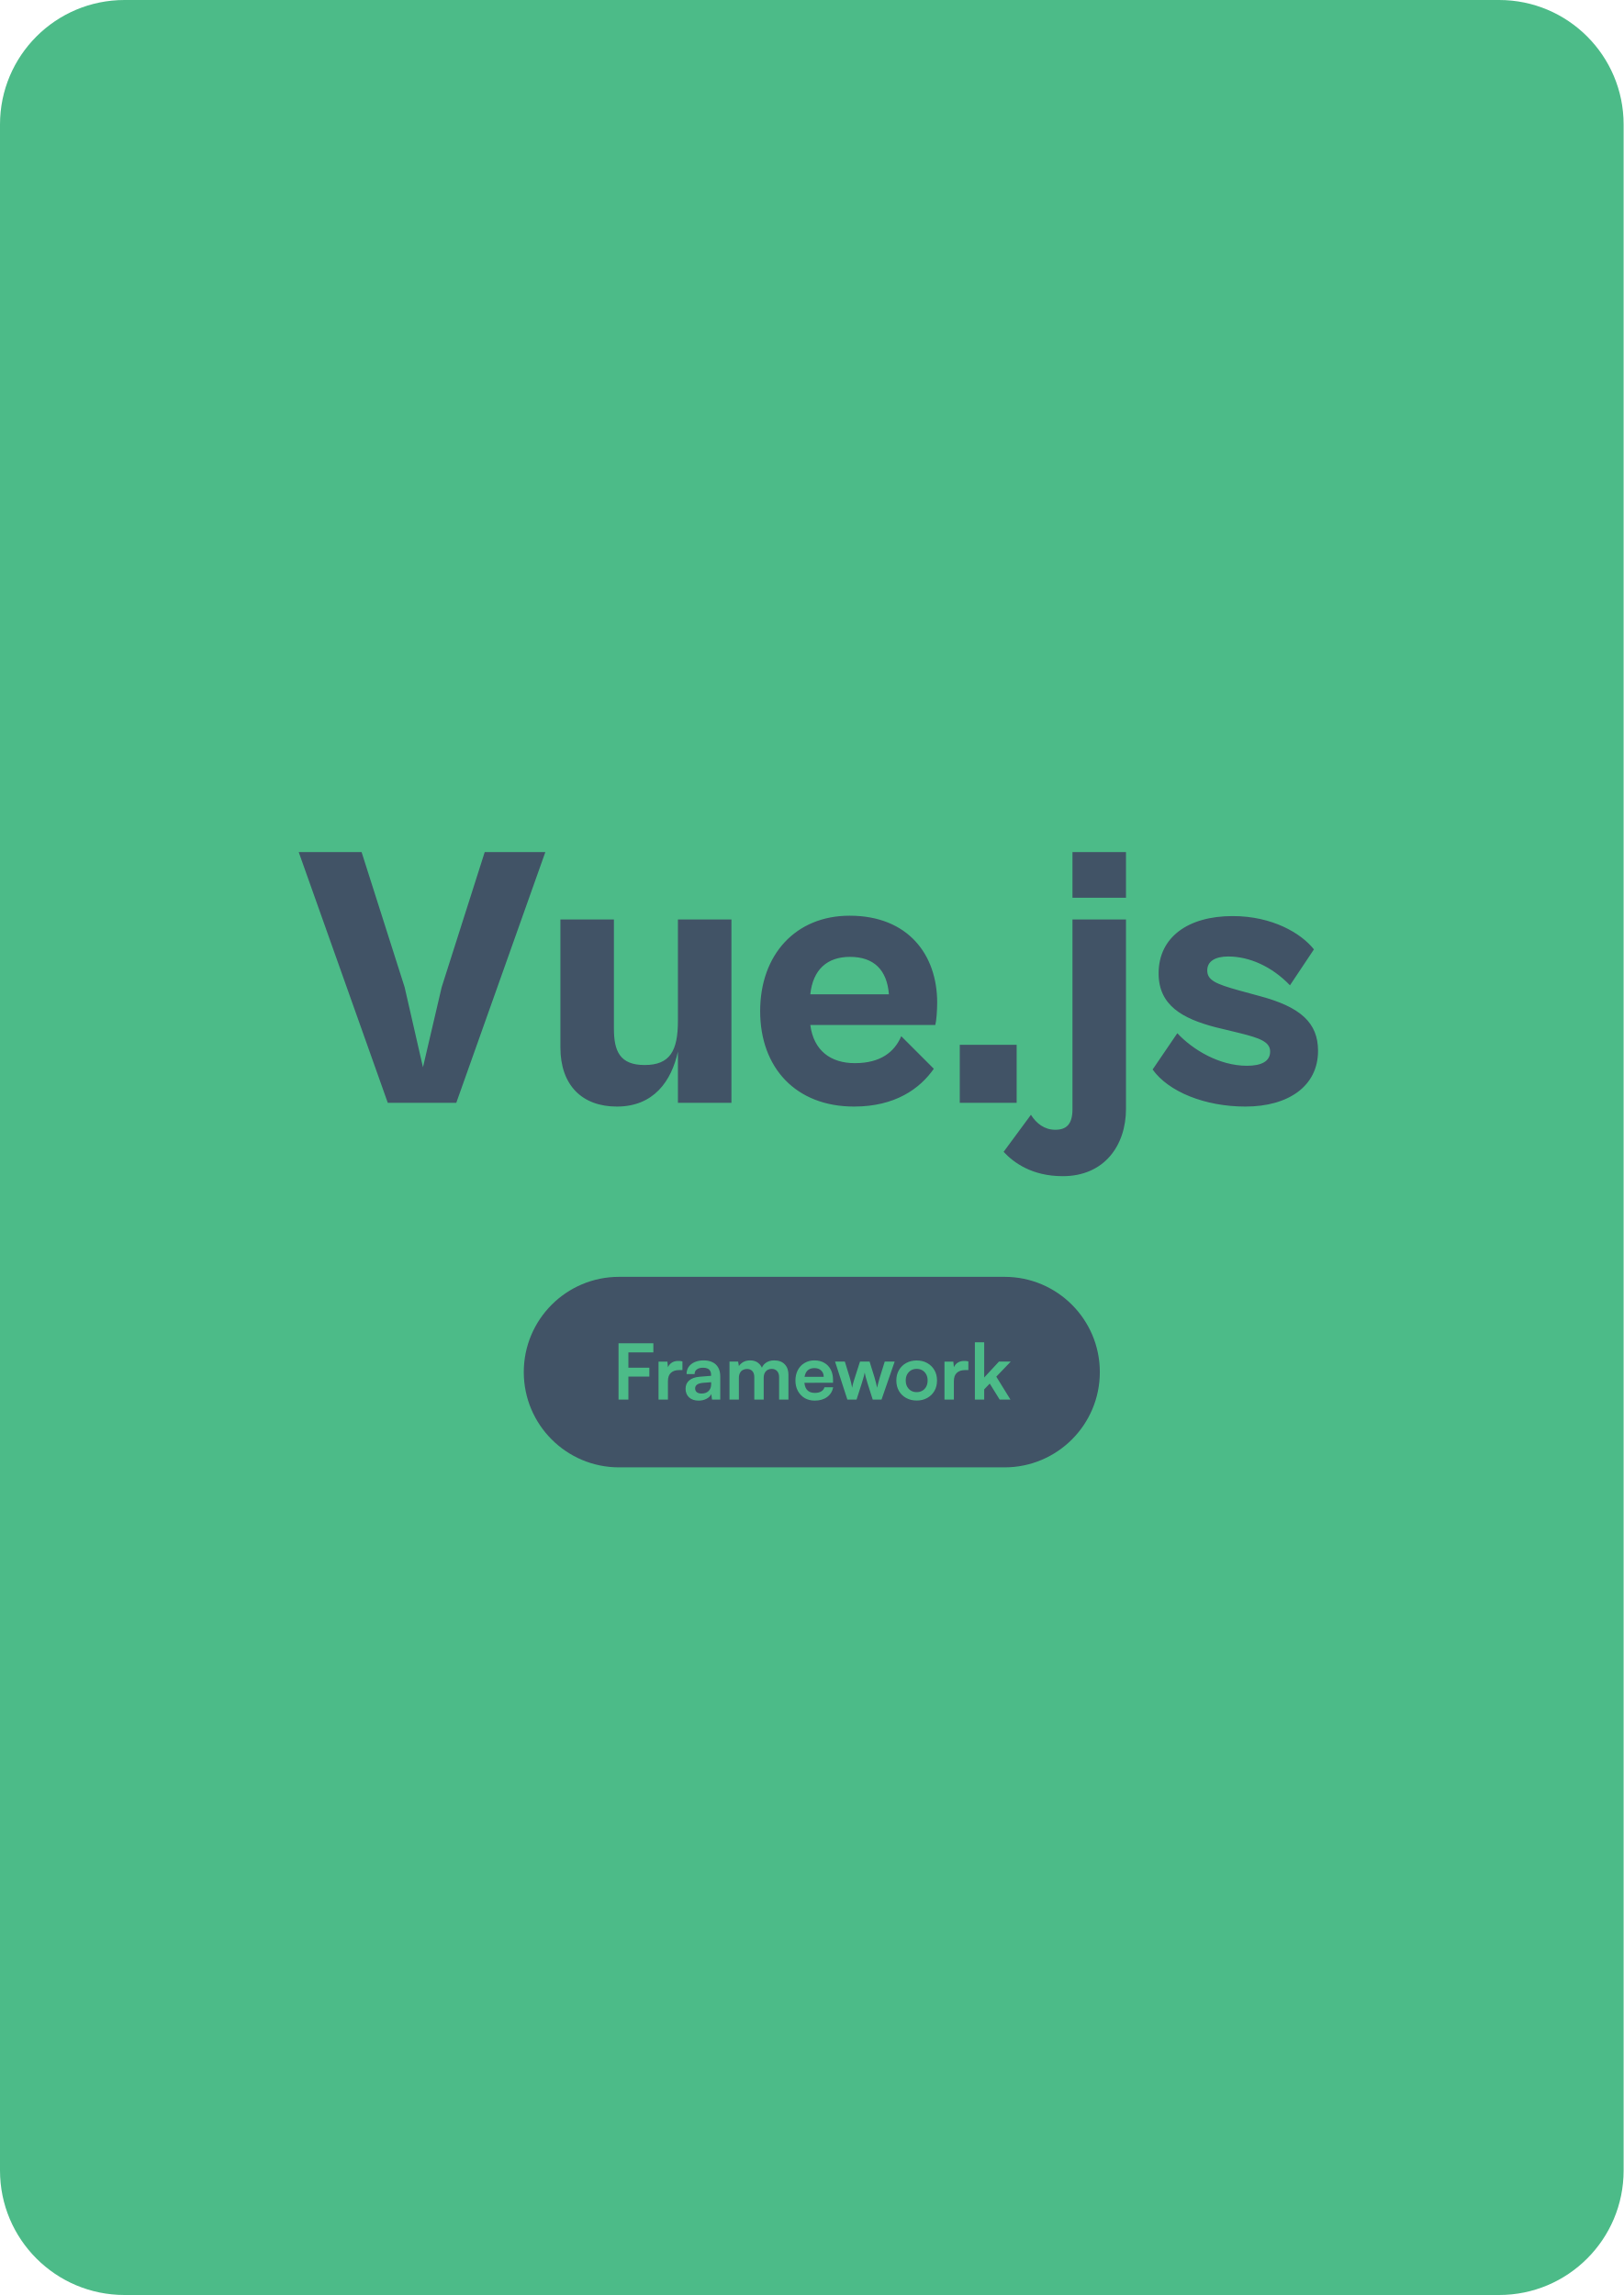
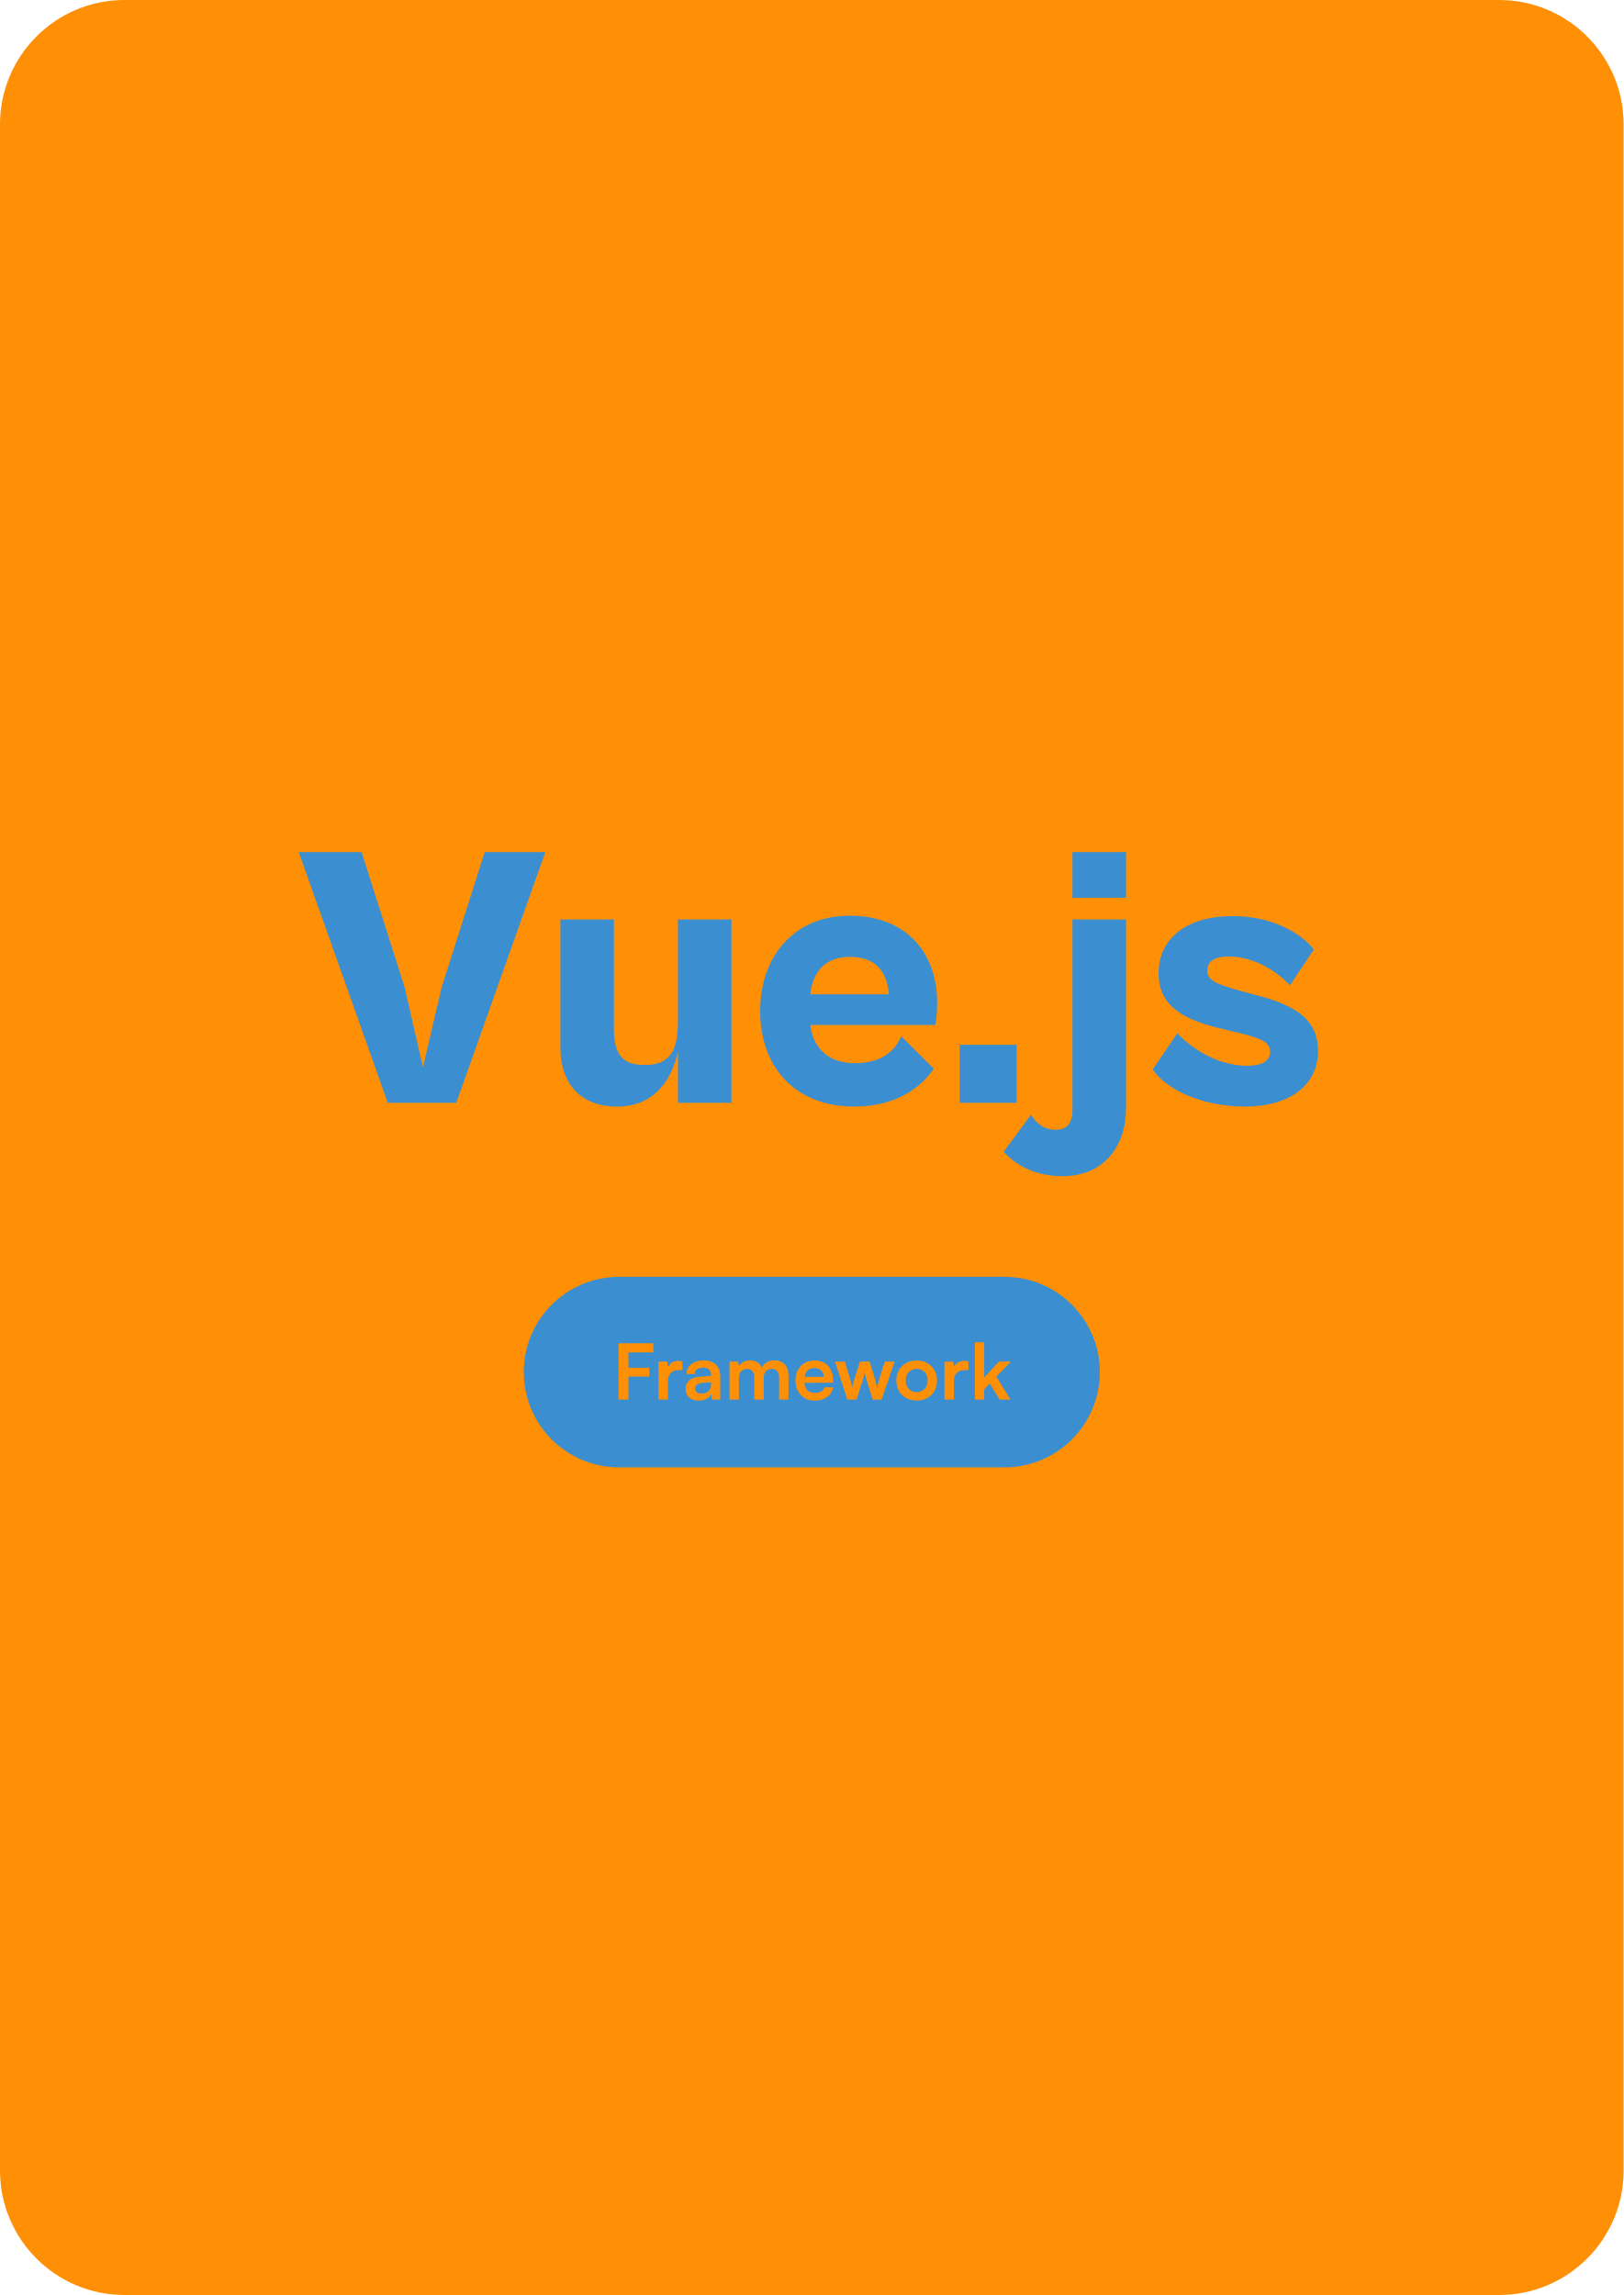
<svg xmlns="http://www.w3.org/2000/svg" width="295" height="417" viewBox="0 0 295 417" fill="none">
-   <rect width="295" height="417" rx="22.618" fill="#4CBB88" />
-   <path d="M82.902 200.382H70.458L54.274 154.822H65.698L73.518 179.37L76.85 193.922L80.25 179.37L88.07 154.822H99.086L82.902 200.382ZM112.089 201.062C105.765 201.062 101.821 197.186 101.821 190.318V167.062H111.545V186.918C111.545 190.998 112.633 193.514 117.121 193.514C121.745 193.514 123.173 190.93 123.173 185.49V167.062H132.897V200.382H123.173V191.066C122.017 196.37 118.821 201.062 112.089 201.062ZM155.183 201.062C144.575 201.062 138.115 193.99 138.115 183.722C138.115 173.454 144.575 166.382 154.367 166.382C164.975 166.382 170.279 173.454 170.279 182.158C170.279 183.586 170.143 185.49 169.939 186.238H147.227C147.839 190.93 150.967 193.174 155.319 193.174C160.011 193.174 162.527 191.134 163.751 188.278L169.667 194.194C167.151 197.798 162.663 201.062 155.183 201.062ZM154.435 173.862C150.287 173.862 147.703 176.174 147.227 180.662H161.507C161.167 176.242 158.787 173.862 154.435 173.862ZM184.718 200.382H174.382V189.842H184.718V200.382ZM204.585 163.118H194.861V154.822H204.585V163.118ZM193.093 213.71C187.517 213.71 184.185 211.262 182.349 209.29L187.313 202.558C188.333 204.19 189.829 205.278 191.733 205.278C193.773 205.278 194.861 204.258 194.861 201.538V167.062H204.585V201.47C204.585 208.134 200.641 213.71 193.093 213.71ZM226.287 201.062C218.875 201.062 212.279 198.342 209.423 194.33L213.911 187.734C216.699 190.726 221.527 193.65 226.559 193.65C229.211 193.65 230.775 192.834 230.775 191.066C230.775 189.298 228.871 188.618 225.335 187.734L220.847 186.646C214.863 185.082 210.511 182.702 210.511 176.854C210.511 170.326 215.815 166.45 223.975 166.45C231.183 166.45 236.419 169.578 238.731 172.502L234.379 179.03C231.115 175.63 227.035 173.794 223.159 173.794C220.779 173.794 219.351 174.678 219.351 176.31C219.351 178.078 220.779 178.758 225.199 179.982L228.939 181.002C236.283 182.974 239.479 185.83 239.479 190.93C239.479 197.39 234.039 201.062 226.287 201.062Z" fill="#415366" />
-   <rect x="95.167" y="232" width="104.665" height="34.618" rx="17.309" fill="#415366" />
-   <path d="M114.175 244.075V254.309H112.383V244.075H114.175ZM118.711 245.727H112.523V244.075H118.711V245.727ZM117.983 250.123H112.495V248.513H117.983V250.123ZM123.991 247.365V248.947H123.361C122.735 248.947 122.245 249.115 121.891 249.451C121.536 249.778 121.359 250.277 121.359 250.949V254.309H119.651V247.407H121.261L121.401 248.835H121.233C121.326 248.378 121.545 248.004 121.891 247.715C122.236 247.426 122.684 247.281 123.235 247.281C123.356 247.281 123.477 247.286 123.599 247.295C123.72 247.304 123.851 247.328 123.991 247.365ZM126.931 254.491C126.203 254.491 125.625 254.295 125.195 253.903C124.775 253.502 124.565 252.979 124.565 252.335C124.565 251.7 124.785 251.196 125.223 250.823C125.671 250.44 126.306 250.216 127.127 250.151L129.199 249.983V249.829C129.199 249.512 129.139 249.26 129.017 249.073C128.905 248.877 128.742 248.737 128.527 248.653C128.313 248.56 128.061 248.513 127.771 248.513C127.267 248.513 126.88 248.616 126.609 248.821C126.339 249.017 126.203 249.297 126.203 249.661H124.747C124.747 249.157 124.873 248.723 125.125 248.359C125.387 247.986 125.751 247.696 126.217 247.491C126.693 247.286 127.239 247.183 127.855 247.183C128.481 247.183 129.017 247.295 129.465 247.519C129.913 247.734 130.259 248.06 130.501 248.499C130.744 248.928 130.865 249.465 130.865 250.109V254.309H129.367L129.241 253.287C129.092 253.642 128.803 253.931 128.373 254.155C127.953 254.379 127.473 254.491 126.931 254.491ZM127.477 253.203C128.009 253.203 128.429 253.054 128.737 252.755C129.055 252.456 129.213 252.041 129.213 251.509V251.145L127.771 251.257C127.239 251.304 126.861 251.416 126.637 251.593C126.413 251.761 126.301 251.985 126.301 252.265C126.301 252.573 126.404 252.806 126.609 252.965C126.815 253.124 127.104 253.203 127.477 253.203ZM134.251 254.309H132.543V247.393H134.111L134.321 248.625L134.125 248.457C134.265 248.121 134.522 247.827 134.895 247.575C135.268 247.314 135.735 247.183 136.295 247.183C136.902 247.183 137.396 247.342 137.779 247.659C138.171 247.976 138.442 248.396 138.591 248.919H138.311C138.414 248.396 138.675 247.976 139.095 247.659C139.524 247.342 140.042 247.183 140.649 247.183C141.489 247.183 142.133 247.421 142.581 247.897C143.029 248.364 143.253 248.994 143.253 249.787V254.309H141.559V250.235C141.559 249.74 141.433 249.367 141.181 249.115C140.938 248.854 140.612 248.723 140.201 248.723C139.94 248.723 139.697 248.784 139.473 248.905C139.258 249.026 139.086 249.208 138.955 249.451C138.824 249.694 138.759 250.006 138.759 250.389V254.309H137.051V250.221C137.051 249.736 136.93 249.367 136.687 249.115C136.444 248.863 136.122 248.737 135.721 248.737C135.45 248.737 135.203 248.798 134.979 248.919C134.755 249.031 134.578 249.213 134.447 249.465C134.316 249.708 134.251 250.016 134.251 250.389V254.309ZM148.024 254.491C147.343 254.491 146.736 254.337 146.204 254.029C145.681 253.712 145.271 253.282 144.972 252.741C144.673 252.19 144.524 251.56 144.524 250.851C144.524 250.132 144.669 249.498 144.958 248.947C145.247 248.396 145.653 247.967 146.176 247.659C146.699 247.342 147.296 247.183 147.968 247.183C148.668 247.183 149.27 247.332 149.774 247.631C150.278 247.92 150.665 248.326 150.936 248.849C151.216 249.372 151.356 249.997 151.356 250.725V251.243L145.42 251.257L145.448 250.165H149.662C149.662 249.689 149.508 249.306 149.2 249.017C148.901 248.728 148.495 248.583 147.982 248.583C147.581 248.583 147.24 248.667 146.96 248.835C146.689 249.003 146.484 249.255 146.344 249.591C146.204 249.927 146.134 250.338 146.134 250.823C146.134 251.57 146.293 252.134 146.61 252.517C146.937 252.9 147.417 253.091 148.052 253.091C148.519 253.091 148.901 253.002 149.2 252.825C149.508 252.648 149.709 252.396 149.802 252.069H151.384C151.235 252.825 150.861 253.418 150.264 253.847C149.676 254.276 148.929 254.491 148.024 254.491ZM153.962 254.309L151.722 247.393H153.5L154.41 250.361C154.484 250.632 154.559 250.916 154.634 251.215C154.708 251.514 154.774 251.826 154.83 252.153C154.876 251.929 154.918 251.724 154.956 251.537C155.002 251.35 155.054 251.168 155.11 250.991C155.166 250.804 155.231 250.594 155.306 250.361L156.258 247.393H157.994L158.918 250.361C158.936 250.426 158.964 250.538 159.002 250.697C159.048 250.846 159.095 251.01 159.142 251.187C159.188 251.364 159.23 251.542 159.268 251.719C159.314 251.887 159.347 252.032 159.366 252.153C159.403 251.976 159.45 251.775 159.506 251.551C159.562 251.327 159.618 251.112 159.674 250.907C159.739 250.692 159.79 250.51 159.828 250.361L160.752 247.393H162.558L160.164 254.309H158.568L157.616 251.313C157.476 250.856 157.364 250.468 157.28 250.151C157.196 249.824 157.14 249.572 157.112 249.395C157.084 249.563 157.032 249.787 156.958 250.067C156.883 250.347 156.757 250.772 156.58 251.341L155.628 254.309H153.962ZM162.858 250.837C162.858 250.118 163.017 249.488 163.334 248.947C163.651 248.396 164.09 247.967 164.65 247.659C165.21 247.351 165.845 247.197 166.554 247.197C167.273 247.197 167.907 247.351 168.458 247.659C169.018 247.967 169.457 248.396 169.774 248.947C170.091 249.488 170.25 250.118 170.25 250.837C170.25 251.556 170.091 252.19 169.774 252.741C169.457 253.282 169.018 253.707 168.458 254.015C167.907 254.323 167.273 254.477 166.554 254.477C165.845 254.477 165.21 254.323 164.65 254.015C164.09 253.707 163.651 253.282 163.334 252.741C163.017 252.19 162.858 251.556 162.858 250.837ZM164.566 250.837C164.566 251.257 164.65 251.626 164.818 251.943C164.995 252.26 165.229 252.508 165.518 252.685C165.817 252.862 166.162 252.951 166.554 252.951C166.946 252.951 167.291 252.862 167.59 252.685C167.889 252.508 168.122 252.26 168.29 251.943C168.458 251.626 168.542 251.257 168.542 250.837C168.542 250.408 168.458 250.039 168.29 249.731C168.122 249.414 167.889 249.166 167.59 248.989C167.291 248.812 166.946 248.723 166.554 248.723C166.162 248.723 165.817 248.812 165.518 248.989C165.229 249.166 164.995 249.414 164.818 249.731C164.65 250.039 164.566 250.408 164.566 250.837ZM175.944 247.365V248.947H175.314C174.688 248.947 174.198 249.115 173.844 249.451C173.489 249.778 173.312 250.277 173.312 250.949V254.309H171.604V247.407H173.214L173.354 248.835H173.186C173.279 248.378 173.498 248.004 173.844 247.715C174.189 247.426 174.637 247.281 175.188 247.281C175.309 247.281 175.43 247.286 175.552 247.295C175.673 247.304 175.804 247.328 175.944 247.365ZM178.822 254.309H177.128V243.893H178.822V250.291L181.51 247.393H183.652L181.02 250.137L183.596 254.309H181.636L179.83 251.397L178.822 252.447V254.309Z" fill="#4CBB88" />
+   <rect width="295" height="417" rx="22.618" fill="#FF8F04" />
+   <path d="M82.902 200.382H70.458L54.274 154.822H65.698L73.518 179.37L76.85 193.922L80.25 179.37L88.07 154.822H99.086L82.902 200.382ZM112.089 201.062C105.765 201.062 101.821 197.186 101.821 190.318V167.062H111.545V186.918C111.545 190.998 112.633 193.514 117.121 193.514C121.745 193.514 123.173 190.93 123.173 185.49V167.062H132.897V200.382H123.173V191.066C122.017 196.37 118.821 201.062 112.089 201.062ZM155.183 201.062C144.575 201.062 138.115 193.99 138.115 183.722C138.115 173.454 144.575 166.382 154.367 166.382C164.975 166.382 170.279 173.454 170.279 182.158C170.279 183.586 170.143 185.49 169.939 186.238H147.227C147.839 190.93 150.967 193.174 155.319 193.174C160.011 193.174 162.527 191.134 163.751 188.278L169.667 194.194C167.151 197.798 162.663 201.062 155.183 201.062ZM154.435 173.862C150.287 173.862 147.703 176.174 147.227 180.662H161.507C161.167 176.242 158.787 173.862 154.435 173.862ZM184.718 200.382H174.382V189.842H184.718V200.382ZM204.585 163.118H194.861V154.822H204.585V163.118ZM193.093 213.71C187.517 213.71 184.185 211.262 182.349 209.29L187.313 202.558C188.333 204.19 189.829 205.278 191.733 205.278C193.773 205.278 194.861 204.258 194.861 201.538V167.062H204.585V201.47C204.585 208.134 200.641 213.71 193.093 213.71ZM226.287 201.062C218.875 201.062 212.279 198.342 209.423 194.33L213.911 187.734C216.699 190.726 221.527 193.65 226.559 193.65C229.211 193.65 230.775 192.834 230.775 191.066C230.775 189.298 228.871 188.618 225.335 187.734L220.847 186.646C214.863 185.082 210.511 182.702 210.511 176.854C210.511 170.326 215.815 166.45 223.975 166.45C231.183 166.45 236.419 169.578 238.731 172.502L234.379 179.03C231.115 175.63 227.035 173.794 223.159 173.794C220.779 173.794 219.351 174.678 219.351 176.31C219.351 178.078 220.779 178.758 225.199 179.982L228.939 181.002C236.283 182.974 239.479 185.83 239.479 190.93C239.479 197.39 234.039 201.062 226.287 201.062Z" fill="#3B8FD0" />
+   <rect x="95.167" y="232" width="104.665" height="34.618" rx="17.309" fill="#3B8FD0" />
+   <path d="M114.175 244.075V254.309H112.383V244.075H114.175ZM118.711 245.727H112.523V244.075H118.711V245.727ZM117.983 250.123H112.495V248.513H117.983V250.123ZM123.991 247.365V248.947H123.361C122.735 248.947 122.245 249.115 121.891 249.451C121.536 249.778 121.359 250.277 121.359 250.949V254.309H119.651V247.407H121.261L121.401 248.835H121.233C121.326 248.378 121.545 248.004 121.891 247.715C122.236 247.426 122.684 247.281 123.235 247.281C123.356 247.281 123.477 247.286 123.599 247.295C123.72 247.304 123.851 247.328 123.991 247.365ZM126.931 254.491C126.203 254.491 125.625 254.295 125.195 253.903C124.775 253.502 124.565 252.979 124.565 252.335C124.565 251.7 124.785 251.196 125.223 250.823C125.671 250.44 126.306 250.216 127.127 250.151L129.199 249.983V249.829C129.199 249.512 129.139 249.26 129.017 249.073C128.905 248.877 128.742 248.737 128.527 248.653C128.313 248.56 128.061 248.513 127.771 248.513C127.267 248.513 126.88 248.616 126.609 248.821C126.339 249.017 126.203 249.297 126.203 249.661H124.747C124.747 249.157 124.873 248.723 125.125 248.359C125.387 247.986 125.751 247.696 126.217 247.491C126.693 247.286 127.239 247.183 127.855 247.183C128.481 247.183 129.017 247.295 129.465 247.519C129.913 247.734 130.259 248.06 130.501 248.499C130.744 248.928 130.865 249.465 130.865 250.109V254.309H129.367L129.241 253.287C129.092 253.642 128.803 253.931 128.373 254.155C127.953 254.379 127.473 254.491 126.931 254.491ZM127.477 253.203C128.009 253.203 128.429 253.054 128.737 252.755C129.055 252.456 129.213 252.041 129.213 251.509V251.145L127.771 251.257C127.239 251.304 126.861 251.416 126.637 251.593C126.413 251.761 126.301 251.985 126.301 252.265C126.301 252.573 126.404 252.806 126.609 252.965C126.815 253.124 127.104 253.203 127.477 253.203ZM134.251 254.309H132.543V247.393H134.111L134.321 248.625L134.125 248.457C134.265 248.121 134.522 247.827 134.895 247.575C135.268 247.314 135.735 247.183 136.295 247.183C136.902 247.183 137.396 247.342 137.779 247.659C138.171 247.976 138.442 248.396 138.591 248.919H138.311C138.414 248.396 138.675 247.976 139.095 247.659C139.524 247.342 140.042 247.183 140.649 247.183C141.489 247.183 142.133 247.421 142.581 247.897C143.029 248.364 143.253 248.994 143.253 249.787V254.309H141.559V250.235C141.559 249.74 141.433 249.367 141.181 249.115C140.938 248.854 140.612 248.723 140.201 248.723C139.94 248.723 139.697 248.784 139.473 248.905C139.258 249.026 139.086 249.208 138.955 249.451C138.824 249.694 138.759 250.006 138.759 250.389V254.309H137.051V250.221C137.051 249.736 136.93 249.367 136.687 249.115C136.444 248.863 136.122 248.737 135.721 248.737C135.45 248.737 135.203 248.798 134.979 248.919C134.755 249.031 134.578 249.213 134.447 249.465C134.316 249.708 134.251 250.016 134.251 250.389V254.309ZM148.024 254.491C147.343 254.491 146.736 254.337 146.204 254.029C145.681 253.712 145.271 253.282 144.972 252.741C144.673 252.19 144.524 251.56 144.524 250.851C144.524 250.132 144.669 249.498 144.958 248.947C145.247 248.396 145.653 247.967 146.176 247.659C146.699 247.342 147.296 247.183 147.968 247.183C148.668 247.183 149.27 247.332 149.774 247.631C150.278 247.92 150.665 248.326 150.936 248.849C151.216 249.372 151.356 249.997 151.356 250.725V251.243L145.42 251.257L145.448 250.165H149.662C149.662 249.689 149.508 249.306 149.2 249.017C148.901 248.728 148.495 248.583 147.982 248.583C147.581 248.583 147.24 248.667 146.96 248.835C146.689 249.003 146.484 249.255 146.344 249.591C146.204 249.927 146.134 250.338 146.134 250.823C146.134 251.57 146.293 252.134 146.61 252.517C146.937 252.9 147.417 253.091 148.052 253.091C148.519 253.091 148.901 253.002 149.2 252.825C149.508 252.648 149.709 252.396 149.802 252.069H151.384C151.235 252.825 150.861 253.418 150.264 253.847C149.676 254.276 148.929 254.491 148.024 254.491ZM153.962 254.309L151.722 247.393H153.5L154.41 250.361C154.484 250.632 154.559 250.916 154.634 251.215C154.708 251.514 154.774 251.826 154.83 252.153C154.876 251.929 154.918 251.724 154.956 251.537C155.002 251.35 155.054 251.168 155.11 250.991C155.166 250.804 155.231 250.594 155.306 250.361L156.258 247.393H157.994L158.918 250.361C158.936 250.426 158.964 250.538 159.002 250.697C159.048 250.846 159.095 251.01 159.142 251.187C159.188 251.364 159.23 251.542 159.268 251.719C159.314 251.887 159.347 252.032 159.366 252.153C159.403 251.976 159.45 251.775 159.506 251.551C159.562 251.327 159.618 251.112 159.674 250.907C159.739 250.692 159.79 250.51 159.828 250.361L160.752 247.393H162.558L160.164 254.309H158.568L157.616 251.313C157.476 250.856 157.364 250.468 157.28 250.151C157.196 249.824 157.14 249.572 157.112 249.395C157.084 249.563 157.032 249.787 156.958 250.067C156.883 250.347 156.757 250.772 156.58 251.341L155.628 254.309H153.962ZM162.858 250.837C162.858 250.118 163.017 249.488 163.334 248.947C163.651 248.396 164.09 247.967 164.65 247.659C165.21 247.351 165.845 247.197 166.554 247.197C167.273 247.197 167.907 247.351 168.458 247.659C169.018 247.967 169.457 248.396 169.774 248.947C170.091 249.488 170.25 250.118 170.25 250.837C170.25 251.556 170.091 252.19 169.774 252.741C169.457 253.282 169.018 253.707 168.458 254.015C167.907 254.323 167.273 254.477 166.554 254.477C165.845 254.477 165.21 254.323 164.65 254.015C164.09 253.707 163.651 253.282 163.334 252.741C163.017 252.19 162.858 251.556 162.858 250.837ZM164.566 250.837C164.566 251.257 164.65 251.626 164.818 251.943C164.995 252.26 165.229 252.508 165.518 252.685C165.817 252.862 166.162 252.951 166.554 252.951C166.946 252.951 167.291 252.862 167.59 252.685C167.889 252.508 168.122 252.26 168.29 251.943C168.458 251.626 168.542 251.257 168.542 250.837C168.542 250.408 168.458 250.039 168.29 249.731C168.122 249.414 167.889 249.166 167.59 248.989C167.291 248.812 166.946 248.723 166.554 248.723C166.162 248.723 165.817 248.812 165.518 248.989C165.229 249.166 164.995 249.414 164.818 249.731C164.65 250.039 164.566 250.408 164.566 250.837ZM175.944 247.365V248.947H175.314C174.688 248.947 174.198 249.115 173.844 249.451C173.489 249.778 173.312 250.277 173.312 250.949V254.309H171.604V247.407H173.214L173.354 248.835H173.186C173.279 248.378 173.498 248.004 173.844 247.715C174.189 247.426 174.637 247.281 175.188 247.281C175.309 247.281 175.43 247.286 175.552 247.295C175.673 247.304 175.804 247.328 175.944 247.365ZM178.822 254.309H177.128V243.893H178.822V250.291L181.51 247.393H183.652L181.02 250.137L183.596 254.309H181.636L179.83 251.397L178.822 252.447V254.309Z" fill="#FF8F04" />
</svg>
